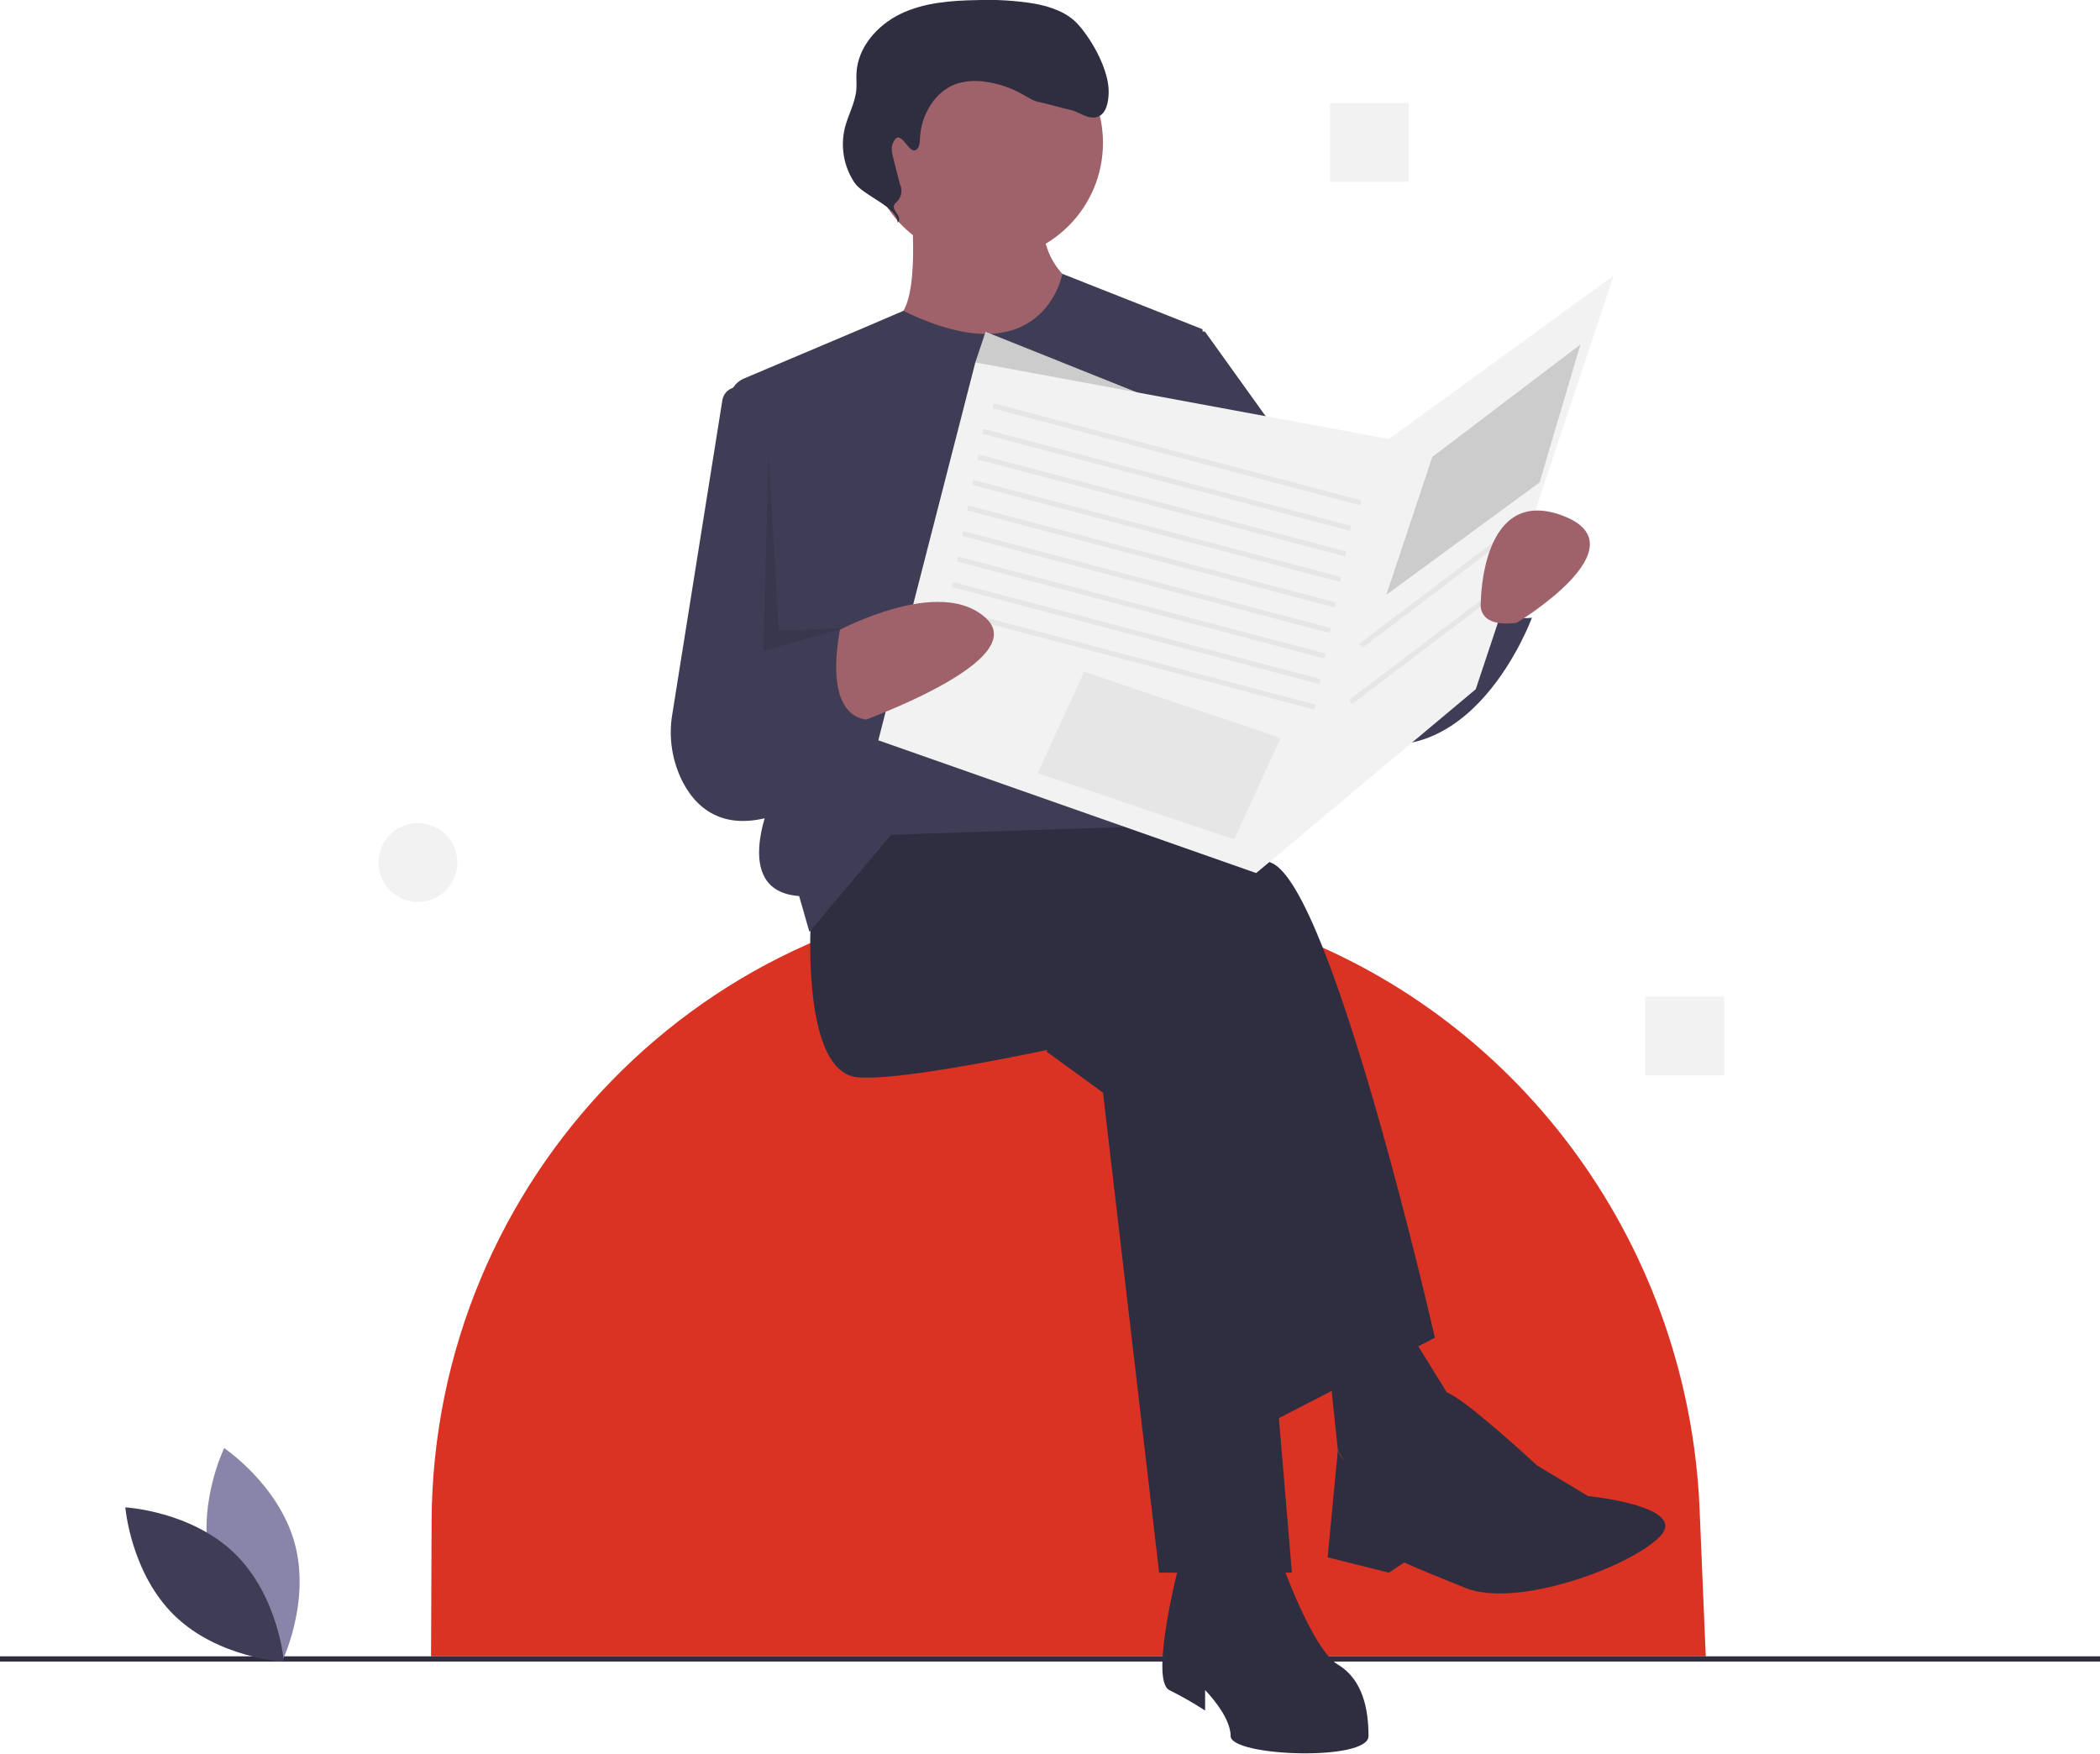
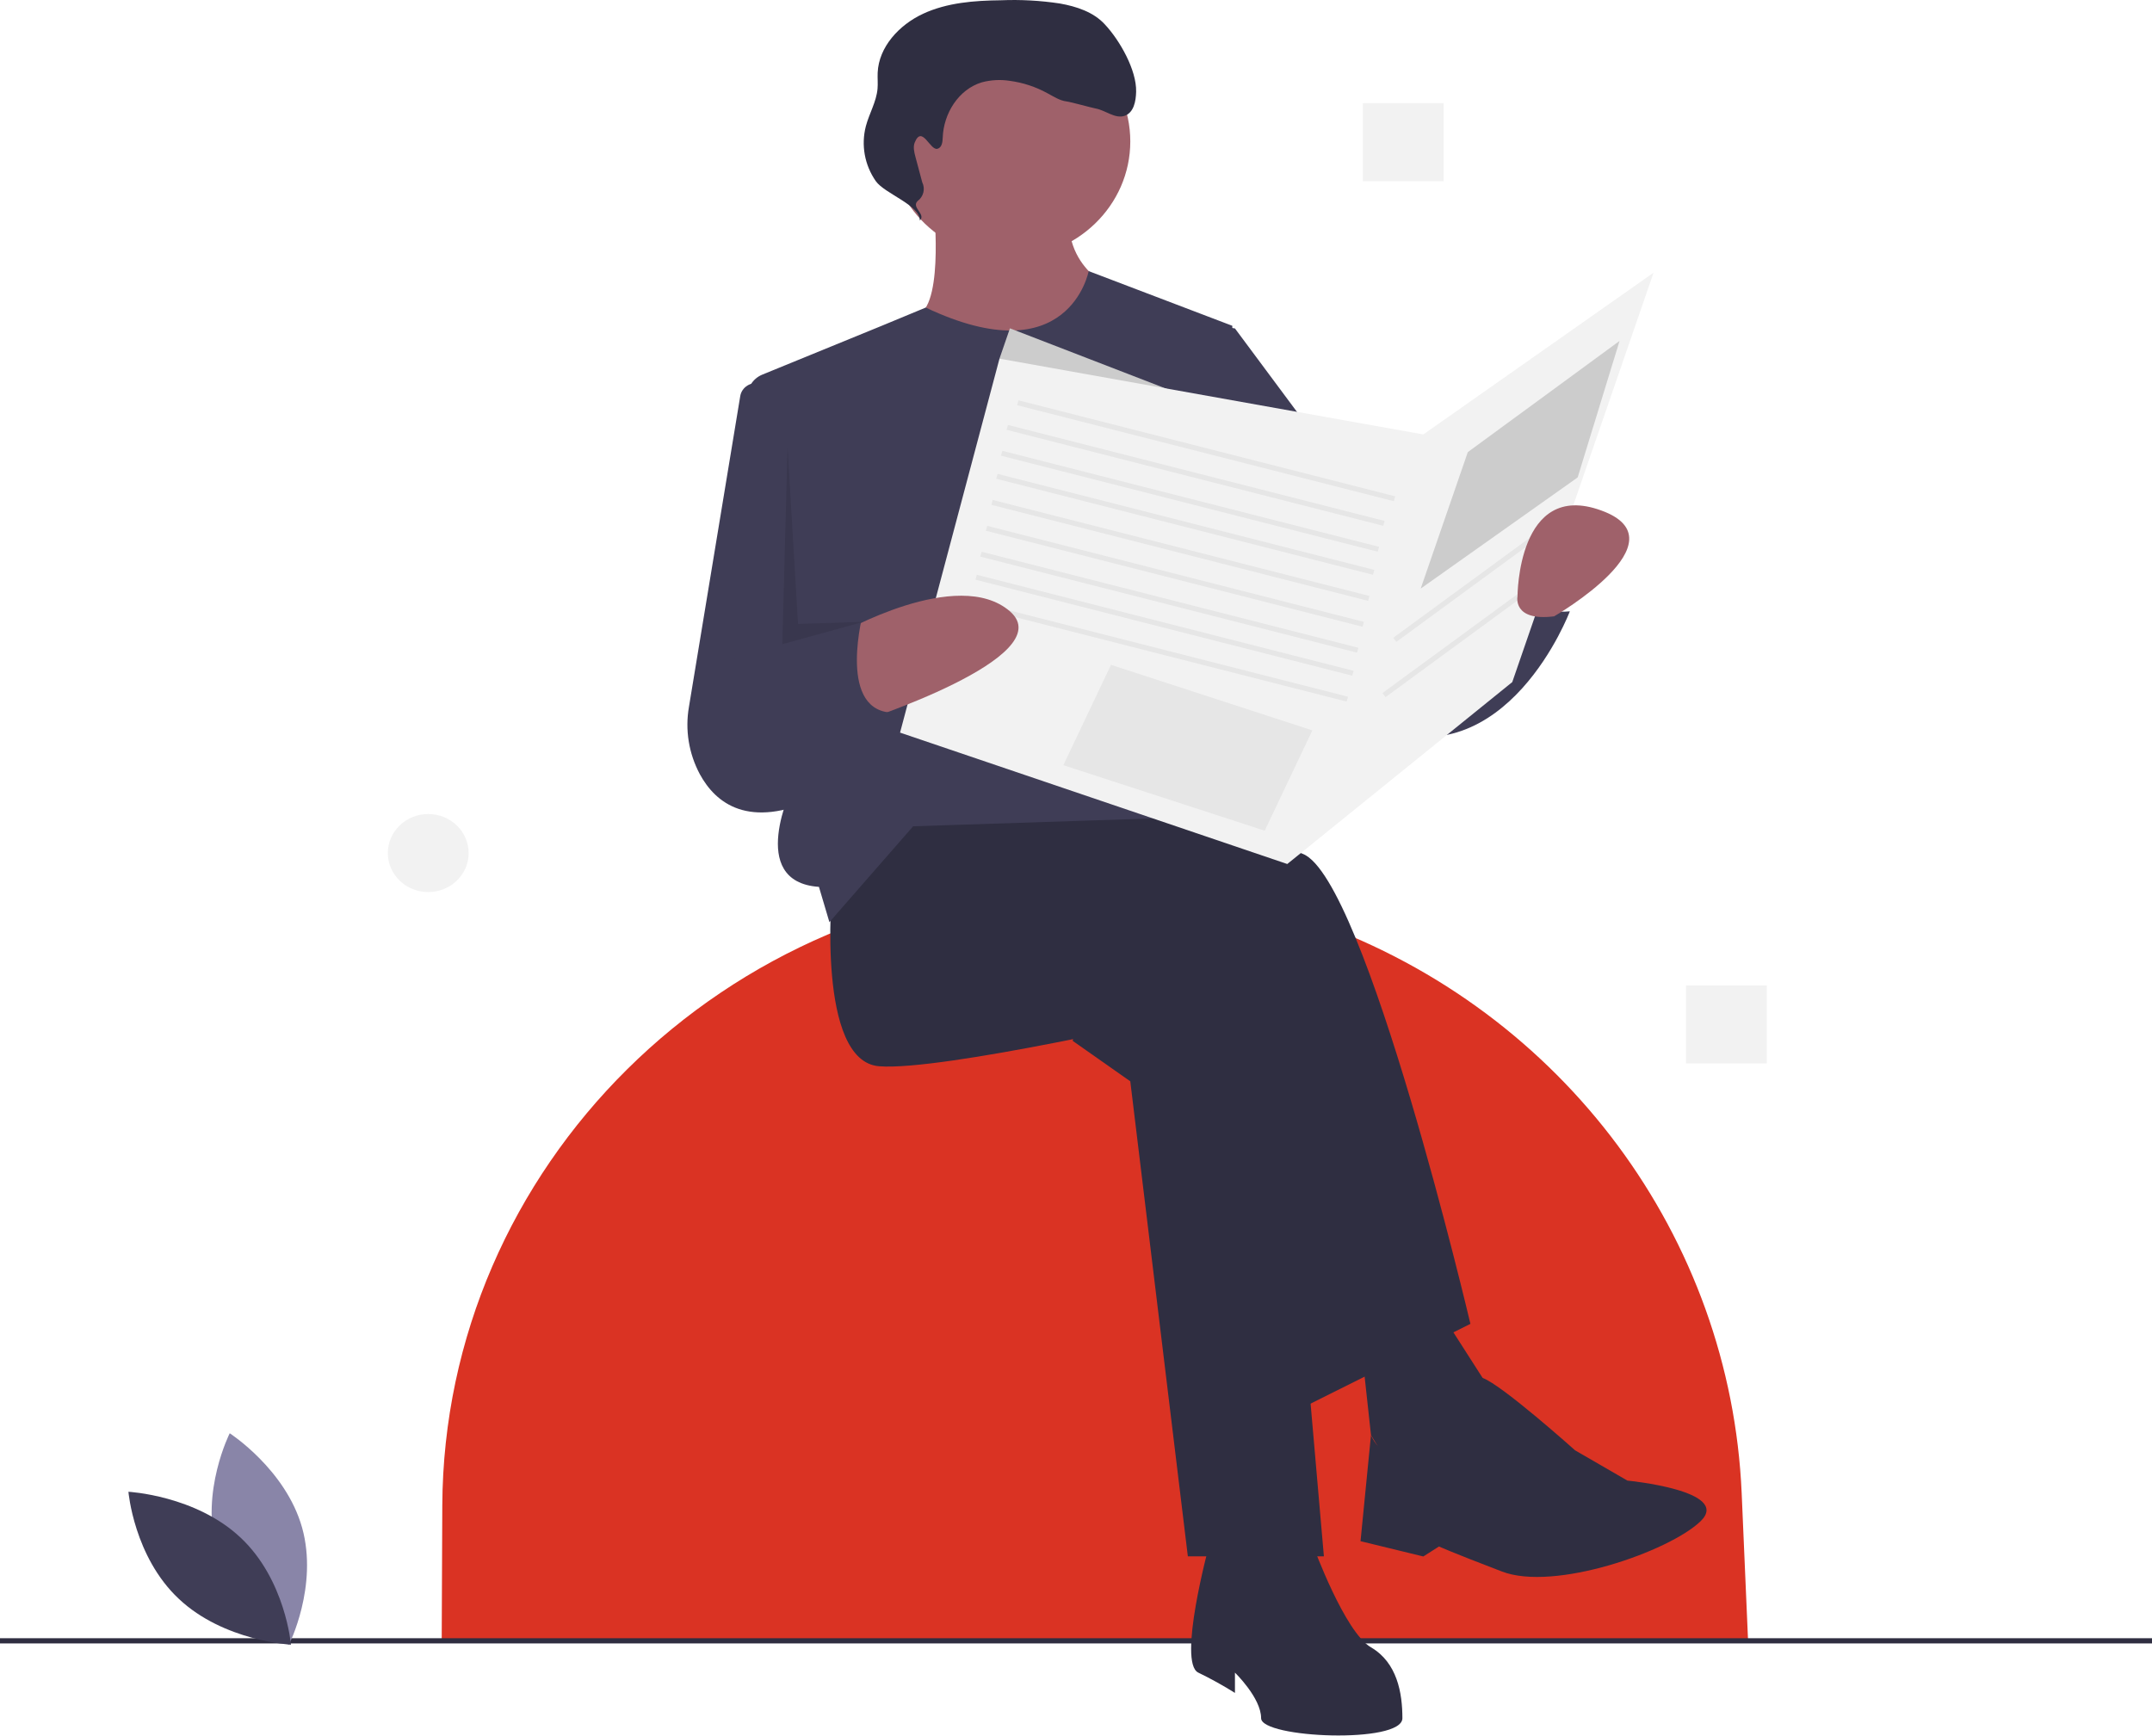
- <svg xmlns="http://www.w3.org/2000/svg" id="a751cec9-7d0e-4c8a-a2d9-3a6c65a20454" data-name="Layer 1" width="799" height="667.076" viewBox="0 0 799 667.076">
-   <path d="M849.5,746.62h-485l.219-51.422c.553-130.115,104.408-237.329,234.506-239.542q2.108-.036,4.223-.036h0a245.336,245.336,0,0,1,85.752,15.406c92.054,34.283,153.841,121.384,157.951,219.528Z" transform="translate(-200.5 -116.4621)" fill="#da3323" />
-   <rect y="630.158" width="799" height="2" fill="#2f2e41" />
-   <polygon points="398.287 400.165 419.657 415.708 441.028 598.33 491.54 598.33 474.055 390.451 404.115 363.252 398.287 400.165" fill="#2f2e41" />
-   <path d="M509.418,458.344s-5.828,66.055,17.485,67.998,112.682-19.428,112.682-19.428l42.741,151.537,64.112-33.027s-38.856-170.965-62.169-180.679-101.025-29.142-101.025-29.142l-56.341,9.714Z" transform="translate(-200.5 -116.4621)" fill="#2f2e41" />
-   <path d="M649.299,710.906s-11.657,44.684-3.886,48.57a140.535,140.535,0,0,1,13.6,7.771v-7.771s9.714,9.714,9.714,17.485,52.455,9.714,52.455,0-1.943-21.371-11.657-27.199-21.371-38.856-21.371-38.856Z" transform="translate(-200.5 -116.4621)" fill="#2f2e41" />
-   <polygon points="505.14 514.79 509.025 551.703 522.625 575.016 555.652 538.103 530.396 497.305 505.14 514.79" fill="#2f2e41" />
-   <path d="M736.724,668.165s7.154-24.46,14.262-21.944,34.307,27.772,34.307,27.772L804.722,685.65s38.856,3.886,27.199,15.542-54.398,27.199-73.826,19.428-23.313-9.714-23.313-9.714l-5.828,3.886-23.313-5.828,3.886-40.799S715.354,685.65,736.724,668.165Z" transform="translate(-200.5 -116.4621)" fill="#2f2e41" />
-   <circle cx="374.973" cy="54.349" r="44.684" fill="#9f616a" />
-   <path d="M547.303,197.039s3.886,40.799-7.771,40.799S541.474,288.35,572.559,288.35s42.741-60.226,42.741-60.226-21.371-7.771-17.485-33.027S547.303,197.039,547.303,197.039Z" transform="translate(-200.5 -116.4621)" fill="#9f616a" />
-   <path d="M544.207,234.725l-16.332,6.998L483.55,260.476a9,9,0,0,0-5.437,9.294l16.734,148.746s-17.485,36.913,9.714,38.856L508.447,470.972l31.085-36.913,116.567-3.886,1.943-188.45L604.706,220.647S597.452,260.755,544.207,234.725Z" transform="translate(-200.5 -116.4621)" fill="#3f3d56" />
-   <path d="M489.991,266.008l-7.179-2.051a5.919,5.919,0,0,0-7.471,4.759L456.288,388.223a41.502,41.502,0,0,0,4.055,25.917c5.887,11.146,18.113,21.254,43.247,9.233l17.485-126.281Z" transform="translate(-200.5 -116.4621)" fill="#3f3d56" />
-   <path d="M635.7,238.809l23.313,3.886,64.112,89.368L728.953,347.605l36.913-11.657s-1.943,17.485,17.485,15.542c0,0-23.313,64.112-71.883,44.684s-64.112-77.711-64.112-77.711Z" transform="translate(-200.5 -116.4621)" fill="#3f3d56" />
-   <polygon points="462.399 161.203 374.973 126.232 371.088 137.889 411.886 172.859 462.399 161.203" fill="#ccc" />
-   <path d="M548.57,173.66c1.65-.441,1.893-2.632,1.948-4.339.296-9.142,5.802-18.524,14.553-21.185a24.467,24.467,0,0,1,10.313-.568,39.063,39.063,0,0,1,13.967,4.66c2.279,1.281,4.515,2.825,7.1,3.216,1.707.259,9.101,2.408,10.801,2.711,3.738.665,7.212,4.01,10.799,2.765,3.432-1.191,4.191-5.634,4.274-9.265.189-8.273-6.092-19.724-11.624-25.878-4.198-4.671-10.519-6.827-16.698-7.948a111.168,111.168,0,0,0-21.838-1.328c-9.889.176-20.051.94-28.968,5.218s-16.407,12.794-16.834,22.675c-.089,2.058.123,4.125-.05,6.178-.422,5.008-3.082,9.532-4.329,14.4a26.35,26.35,0,0,0,3.68,21.057c3.309,4.87,16.543,9.291,16.351,15.176,2.392-2.478-3.249-4.972-.857-7.45a5.892,5.892,0,0,0,1.752-7.199l-2.54-9.907c-.465-1.814-.922-3.778-.22-5.513C542.875,164.407,545.818,174.395,548.57,173.66Z" transform="translate(-200.5 -116.4621)" fill="#2f2e41" />
-   <polygon points="371.088 137.889 334.175 281.655 477.941 332.168 561.481 262.227 613.936 104.862 528.453 167.031 371.088 137.889" fill="#f2f2f2" />
-   <rect x="647.356" y="216.987" width="1.942" height="144.669" transform="translate(2.65912 725.9059) rotate(-75.21727)" fill="#e6e6e6" />
-   <rect x="643.471" y="226.701" width="1.942" height="144.669" transform="translate(-9.62744 729.3844) rotate(-75.21727)" fill="#e6e6e6" />
-   <rect x="641.528" y="236.415" width="1.942" height="144.669" transform="translate(-20.46692 734.7413) rotate(-75.21727)" fill="#e6e6e6" />
-   <rect x="639.585" y="246.129" width="1.942" height="144.669" transform="translate(-31.3064 740.0982) rotate(-75.21727)" fill="#e6e6e6" />
-   <rect x="637.642" y="255.843" width="1.942" height="144.669" transform="translate(-42.14588 745.4551) rotate(-75.21727)" fill="#e6e6e6" />
-   <rect x="635.7" y="265.557" width="1.942" height="144.669" transform="translate(-52.98536 750.812) rotate(-75.21727)" fill="#e6e6e6" />
-   <rect x="633.757" y="275.27" width="1.942" height="144.669" transform="translate(-63.82485 756.1689) rotate(-75.21727)" fill="#e6e6e6" />
-   <rect x="631.814" y="284.984" width="1.942" height="144.669" transform="translate(-74.66433 761.5258) rotate(-75.21727)" fill="#e6e6e6" />
-   <rect x="629.871" y="294.698" width="1.942" height="144.669" transform="translate(-85.50381 766.8827) rotate(-75.21727)" fill="#e6e6e6" />
-   <path d="M512.35,360.104s43.695-26.099,63.123-8.614-56.341,42.741-56.341,42.741Z" transform="translate(-200.5 -116.4621)" fill="#9f616a" />
-   <path d="M464.734,372.861l56.341-21.371s-9.714,36.913,9.714,38.856L503.59,423.374S449.192,423.374,464.734,372.861Z" transform="translate(-200.5 -116.4621)" fill="#3f3d56" />
-   <polygon points="412.494 255.602 487.255 280.799 469.562 319.365 394.801 294.169 412.494 255.602" fill="#e6e6e6" />
-   <polygon points="544.967 173.831 601.308 131.089 585.766 183.545 527.482 226.286 544.967 173.831" fill="#ccc" />
-   <rect x="711.079" y="339.834" width="70.719" height="1.943" transform="translate(-254.7255 403.9423) rotate(-37.18317)" fill="#e6e6e6" />
-   <rect x="707.194" y="361.204" width="70.719" height="1.943" transform="translate(-268.4311 405.9385) rotate(-37.18317)" fill="#e6e6e6" />
-   <path d="M777.523,353.433s48.57-29.142,17.485-40.799-31.085,33.027-31.085,33.027S761.981,355.376,777.523,353.433Z" transform="translate(-200.5 -116.4621)" fill="#9f616a" />
-   <polygon points="292.405 171.888 290.462 247.657 320.575 239.063 296.29 239.885 292.405 171.888" opacity="0.1" />
-   <path d="M280.909,712.354c6.073,22.45,26.875,36.354,26.875,36.354s10.955-22.495,4.882-44.945-26.875-36.354-26.875-36.354S274.835,689.904,280.909,712.354Z" transform="translate(-200.5 -116.4621)" fill="#8985a8" />
-   <path d="M289.833,707.53c16.665,16.223,18.7,41.16,18.7,41.16s-24.984-1.364-41.648-17.587-18.7-41.16-18.7-41.16S273.168,691.307,289.833,707.53Z" transform="translate(-200.5 -116.4621)" fill="#3f3d56" />
-   <rect x="626" y="379.158" width="30" height="30" fill="#f2f2f2" />
-   <rect x="506" y="39.158" width="30" height="30" fill="#f2f2f2" />
-   <circle cx="159" cy="328.158" r="15" fill="#f2f2f2" />
+ <svg xmlns="http://www.w3.org/2000/svg" id="a751cec9-7d0e-4c8a-a2d9-3a6c65a20454" data-name="Layer 1" width="385.341" height="310.8" viewBox="0 0 385.341 310.8" version="1.1">
+   <defs id="defs5292" />
+   <path d="M 312.999,293.54 H 79.094 l 0.105,-23.909 C 79.466,209.015 129.553,159.037 192.297,158.036 q 1.017,-0.053 2.037,-0.053 h 1.9e-4 a 118.32,114.289 0 0 1 41.357,7.215 c 44.396,15.957 74.194,56.508 76.177,102.22 z" id="path5215" style="fill:#da3323;stroke-width:0.474" />
+   <rect y="293.382" width="385.341" height="0.932" id="rect5217" x="0" style="fill:#2f2e41;stroke-width:0.474" />
+   <polygon points="404.115,363.252 398.287,400.165 419.657,415.708 441.028,598.33 491.54,598.33 474.055,390.451 " id="polygon5219" transform="matrix(0.4822795,0,0,0.4658477,-1.6894531e-6,-0.00773566)" style="fill:#2f2e41" />
+   <path d="m 148.985,159.247 c 0,0 -2.811,30.808 8.433,31.704 11.244,0.895 54.344,-9.058 54.344,-9.058 l 20.613,70.622 30.92,-15.43 c 0,0 -18.739,-79.628 -29.983,-84.157 -11.244,-4.529 -48.722,-13.587 -48.722,-13.587 l -27.172,4.529 z" id="path5221" style="fill:#2f2e41;stroke-width:0.474" />
+   <path d="m 216.447,276.951 c 0,0 -5.622,20.802 -1.874,22.593 a 67.777,65.468 0 0 1 6.559,3.634 v -3.634 c 0,0 4.685,4.529 4.685,8.163 0,3.581 25.298,4.634 25.298,0 0,-4.529 -0.937,-9.953 -5.622,-12.692 -4.685,-2.686 -10.307,-18.064 -10.307,-18.064 z" id="path5223" style="fill:#2f2e41;stroke-width:0.474" />
+   <polygon points="509.025,551.703 522.625,575.016 555.652,538.103 530.396,497.305 505.14,514.79 " id="polygon5225" transform="matrix(0.4822795,0,0,0.4658477,-1.6894531e-6,-0.00773566)" style="fill:#2f2e41" />
+   <path d="m 258.61,256.991 c 0,0 3.45,-11.375 6.878,-10.217 3.428,1.211 16.546,12.955 16.546,12.955 l 9.37,5.424 c 0,0 18.739,1.791 13.118,7.268 -5.622,5.424 -26.235,12.639 -35.605,9.006 -9.37,-3.581 -11.244,-4.476 -11.244,-4.476 l -2.811,1.791 -11.244,-2.739 1.874,-19.012 c 0,0 2.811,8.163 13.118,0 z" id="path5227" style="fill:#2f2e41;stroke-width:0.474" />
+   <ellipse cx="180.842" cy="25.324" id="circle5229" style="fill:#9f616a;stroke-width:0.474" rx="21.55" ry="20.816" />
+   <path d="m 167.256,37.542 c 0,0 1.874,19.012 -3.748,19.012 -5.622,0 0.937,23.541 15.928,23.541 14.991,0 20.613,-28.07 20.613,-28.07 0,0 -10.307,-3.634 -8.433,-15.378 1.874,-11.797 -24.361,0.895 -24.361,0.895 z" id="path5231" style="fill:#9f616a;stroke-width:0.474" />
+   <path d="m 165.763,55.079 -7.877,3.265 -21.377,8.742 a 4.34,4.192 0 0 0 -2.622,4.318 l 8.07,69.306 c 0,0 -8.433,17.221 4.685,18.116 l 1.874,6.32 14.991,-17.168 56.218,-1.843 0.937,-87.79 -25.723,-9.795 c 0,0 -3.498,18.696 -29.177,6.53 z" id="path5233" style="fill:#3f3d56;stroke-width:0.474" />
+   <path d="m 139.615,69.666 -3.462,-0.948 a 2.855,2.757 0 0 0 -3.603,2.212 l -9.188,55.666 a 20.015,19.333 0 0 0 1.956,12.06 c 2.839,5.214 8.735,9.901 20.857,4.318 l 8.433,-58.825 z" id="path5235" style="fill:#3f3d56;stroke-width:0.474" />
+   <path d="m 209.888,56.974 11.244,1.843 30.92,41.604 2.811,7.268 17.802,-5.424 c 0,0 -0.937,8.11 8.433,7.215 0,0 -11.244,29.86 -34.668,20.855 -23.424,-9.058 -30.92,-36.233 -30.92,-36.233 z" id="path5237" style="fill:#3f3d56;stroke-width:0.474" />
+   <polygon points="374.973,126.232 371.088,137.889 411.886,172.859 462.399,161.203 " id="polygon5239" transform="matrix(0.4822795,0,0,0.4658477,-1.6894531e-6,-0.00773566)" style="fill:#cccccc" />
+   <path d="m 167.867,26.64 c 0.796,-0.211 0.913,-1.211 0.94,-2.001 0.143,-4.266 2.798,-8.637 7.019,-9.901 a 11.8,11.398 0 0 1 4.974,-0.263 18.839,18.197 0 0 1 6.736,2.212 c 1.099,0.579 2.178,1.317 3.424,1.475 0.823,0.105 4.389,1.106 5.209,1.264 1.803,0.316 3.478,1.896 5.208,1.317 1.655,-0.579 2.021,-2.633 2.061,-4.318 0.091,-3.897 -2.938,-9.216 -5.606,-12.06 -2.025,-2.212 -5.073,-3.212 -8.053,-3.739 a 53.614,51.787 0 0 0 -10.532,-0.579 c -4.769,0.053 -9.67,0.421 -13.971,2.423 -4.3,2.001 -7.913,5.951 -8.119,10.533 -0.043,1.001 0.059,1.949 -0.024,2.897 -0.204,2.317 -1.486,4.424 -2.088,6.688 a 12.708,12.275 0 0 0 1.775,9.848 c 1.596,2.265 7.978,4.318 7.886,7.057 1.154,-1.159 -1.567,-2.317 -0.413,-3.476 a 2.842,2.745 0 0 0 0.845,-3.37 l -1.225,-4.582 c -0.224,-0.843 -0.445,-1.791 -0.106,-2.581 1.313,-3.16 2.733,1.527 4.06,1.159 z" id="path5241" style="fill:#2f2e41;stroke-width:0.474" />
+   <polygon points="528.453,167.031 371.088,137.889 334.175,281.655 477.941,332.168 561.481,262.227 613.936,104.862 " id="polygon5243" transform="matrix(0.4822795,0,0,0.4658477,-1.6894531e-6,-0.00773566)" style="fill:#f2f2f2" />
+   <rect x="-25.336" y="194.835" width="0.907" height="69.619" transform="matrix(0.2635392,-0.9646487,0.9690155,0.2470001,0,0)" id="rect5245" style="fill:#e6e6e6;stroke-width:0.474" />
+   <rect x="-30.076" y="194.177" width="0.907" height="69.619" transform="matrix(0.2635392,-0.9646487,0.9690155,0.2470001,0,0)" id="rect5247" style="fill:#e6e6e6;stroke-width:0.474" />
+   <rect x="-34.815" y="194.44" width="0.907" height="69.619" transform="matrix(0.2635392,-0.9646487,0.9690155,0.2470001,0,0)" id="rect5249" style="fill:#e6e6e6;stroke-width:0.474" />
+   <rect x="-39.028" y="194.703" width="0.907" height="69.619" transform="matrix(0.2635392,-0.9646487,0.9690155,0.2470001,0,0)" id="rect5251" style="fill:#e6e6e6;stroke-width:0.474" />
+   <rect x="-43.768" y="195.098" width="0.907" height="69.619" transform="matrix(0.2635392,-0.9646487,0.9690155,0.2470001,0,0)" id="rect5253" style="fill:#e6e6e6;stroke-width:0.474" />
+   <rect x="-48.508" y="195.362" width="0.907" height="69.619" transform="matrix(0.2635392,-0.9646487,0.9690155,0.2470001,0,0)" id="rect5255" style="fill:#e6e6e6;stroke-width:0.474" />
+   <rect x="-53.248" y="195.625" width="0.907" height="69.619" transform="matrix(0.2635392,-0.9646487,0.9690155,0.2470001,0,0)" id="rect5257" style="fill:#e6e6e6;stroke-width:0.474" />
+   <rect x="-57.461" y="195.888" width="0.907" height="69.619" transform="matrix(0.2635392,-0.9646487,0.9690155,0.2470001,0,0)" id="rect5259" style="fill:#e6e6e6;stroke-width:0.474" />
+   <rect x="-62.201" y="196.152" width="0.907" height="69.619" transform="matrix(0.2635392,-0.9646487,0.9690155,0.2470001,0,0)" id="rect5261" style="fill:#e6e6e6;stroke-width:0.474" />
+   <path d="m 150.399,113.483 c 0,0 21.073,-12.113 30.443,-4.002 9.37,8.163 -27.172,19.907 -27.172,19.907 z" id="path5263" style="fill:#9f616a;stroke-width:0.474" />
+   <path d="m 127.435,119.434 27.172,-9.953 c 0,0 -4.685,17.221 4.685,18.116 l -13.118,15.378 c 0,0 -26.235,0 -18.739,-23.541 z" id="path5265" style="fill:#3f3d56;stroke-width:0.474" />
+   <polygon points="487.255,280.799 469.562,319.365 394.801,294.169 412.494,255.602 " id="polygon5267" transform="matrix(0.4822795,0,0,0.4658477,-1.6894531e-6,-0.00773566)" style="fill:#e6e6e6" />
+   <polygon points="601.308,131.089 585.766,183.545 527.482,226.286 544.967,173.831 " id="polygon5269" transform="matrix(0.4822795,0,0,0.4658477,-1.6894531e-6,-0.00773566)" style="fill:#cccccc" />
+   <rect x="125.718" y="239.719" width="33.686" height="0.917" transform="matrix(0.8066359,-0.5910486,0.6176374,0.786463,0,0)" id="rect5271" style="fill:#e6e6e6;stroke-width:0.474" />
+   <rect x="118.081" y="246.565" width="33.686" height="0.917" transform="matrix(0.8066359,-0.5910486,0.6176374,0.786463,0,0)" id="rect5273" style="fill:#e6e6e6;stroke-width:0.474" />
+   <path d="m 278.286,110.376 c 0,0 23.424,-13.535 8.433,-18.959 -14.991,-5.477 -14.991,15.378 -14.991,15.378 0,0 -0.937,4.529 6.559,3.581 z" id="path5275" style="fill:#9f616a;stroke-width:0.474" />
+   <polygon points="290.462,247.657 320.575,239.063 296.29,239.885 292.405,171.888 " id="polygon5277" transform="matrix(0.4822795,0,0,0.4658477,-1.6894531e-6,-0.00773566)" style="opacity:0.1" />
+   <path d="m 38.779,277.583 c 2.929,10.48 12.961,16.958 12.961,16.958 0,0 5.284,-10.48 2.355,-20.96 -2.929,-10.427 -12.961,-16.905 -12.961,-16.905 0,0 -5.284,10.48 -2.355,20.908 z" id="path5279" style="fill:#8985a8;stroke-width:0.474" />
+   <path d="m 43.083,275.371 c 8.037,7.531 9.019,19.17 9.019,19.17 0,0 -12.049,-0.632 -20.086,-8.216 -8.037,-7.531 -9.019,-19.17 -9.019,-19.17 0,0 12.049,0.632 20.086,8.216 z" id="path5281" style="fill:#3f3d56;stroke-width:0.474" />
+   <rect x="301.907" y="176.469" width="14.468" height="13.975" id="rect5283" style="fill:#f2f2f2;stroke-width:0.474" />
+   <rect x="244.033" y="18.477" width="14.468" height="13.975" id="rect5285" style="fill:#f2f2f2;stroke-width:0.474" />
+   <ellipse cx="76.682" cy="152.77" id="circle5287" style="fill:#f2f2f2;stroke-width:0.474" rx="7.234" ry="6.988" />
</svg>
